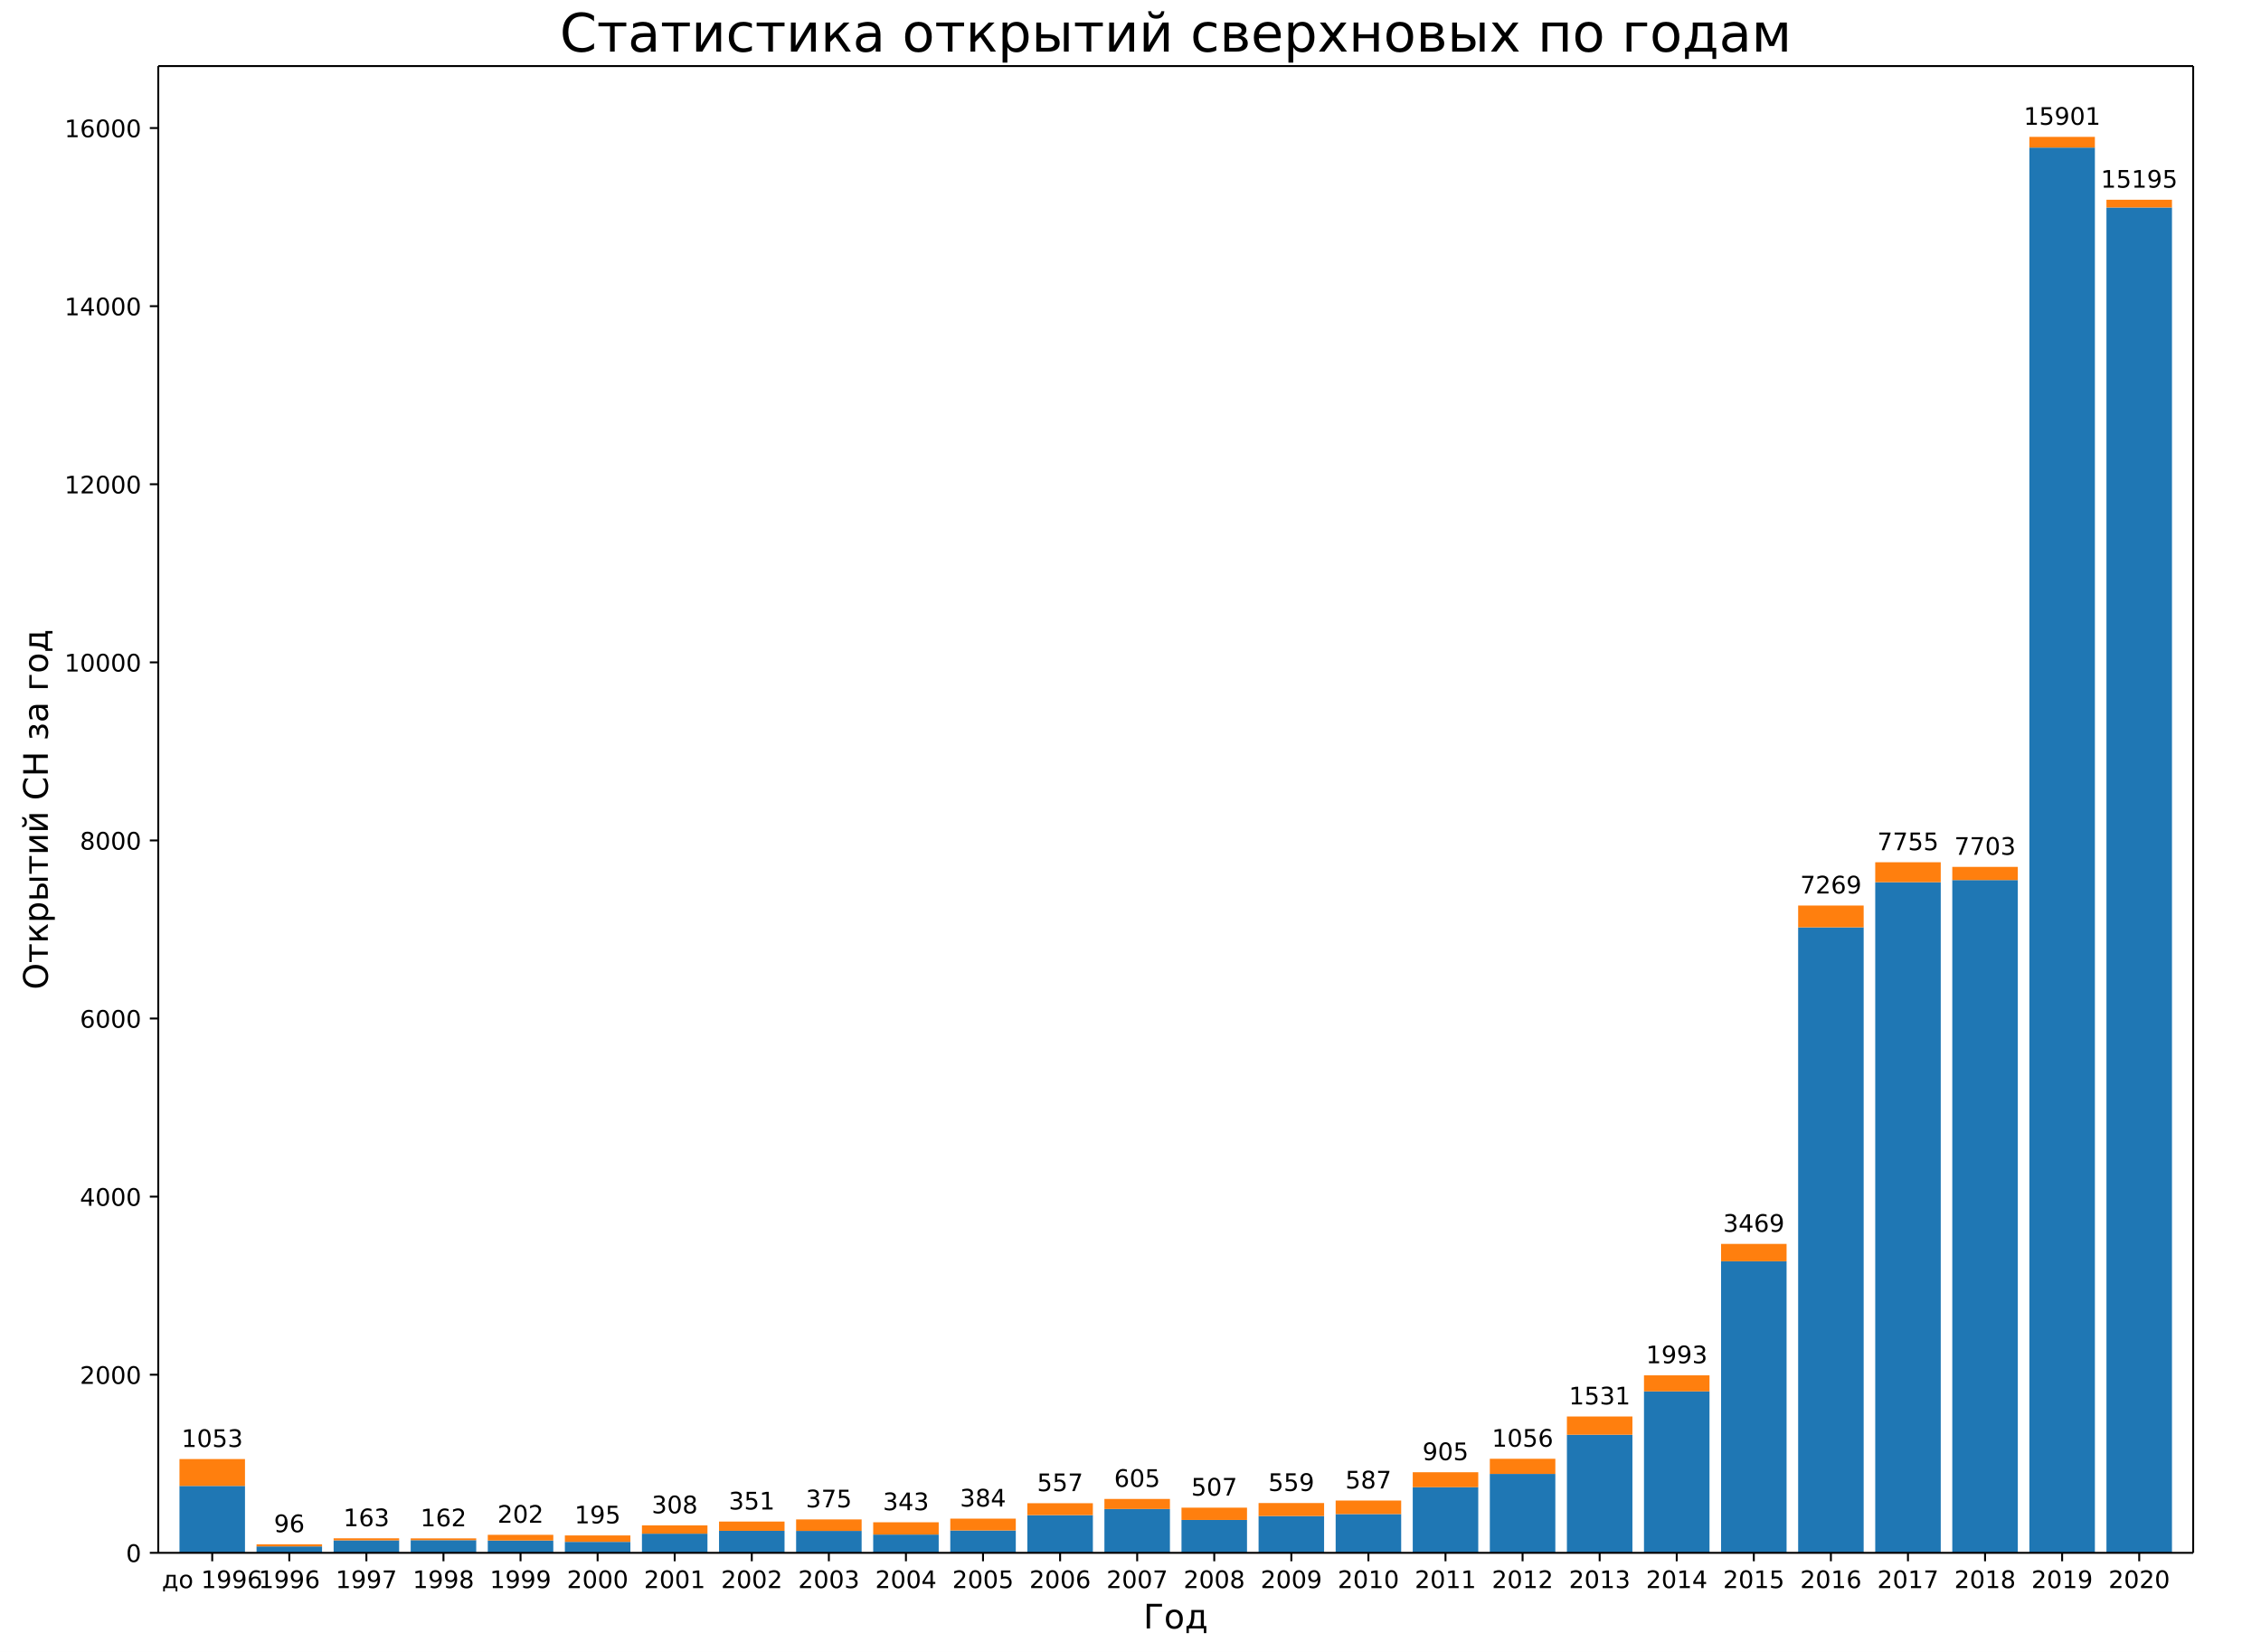
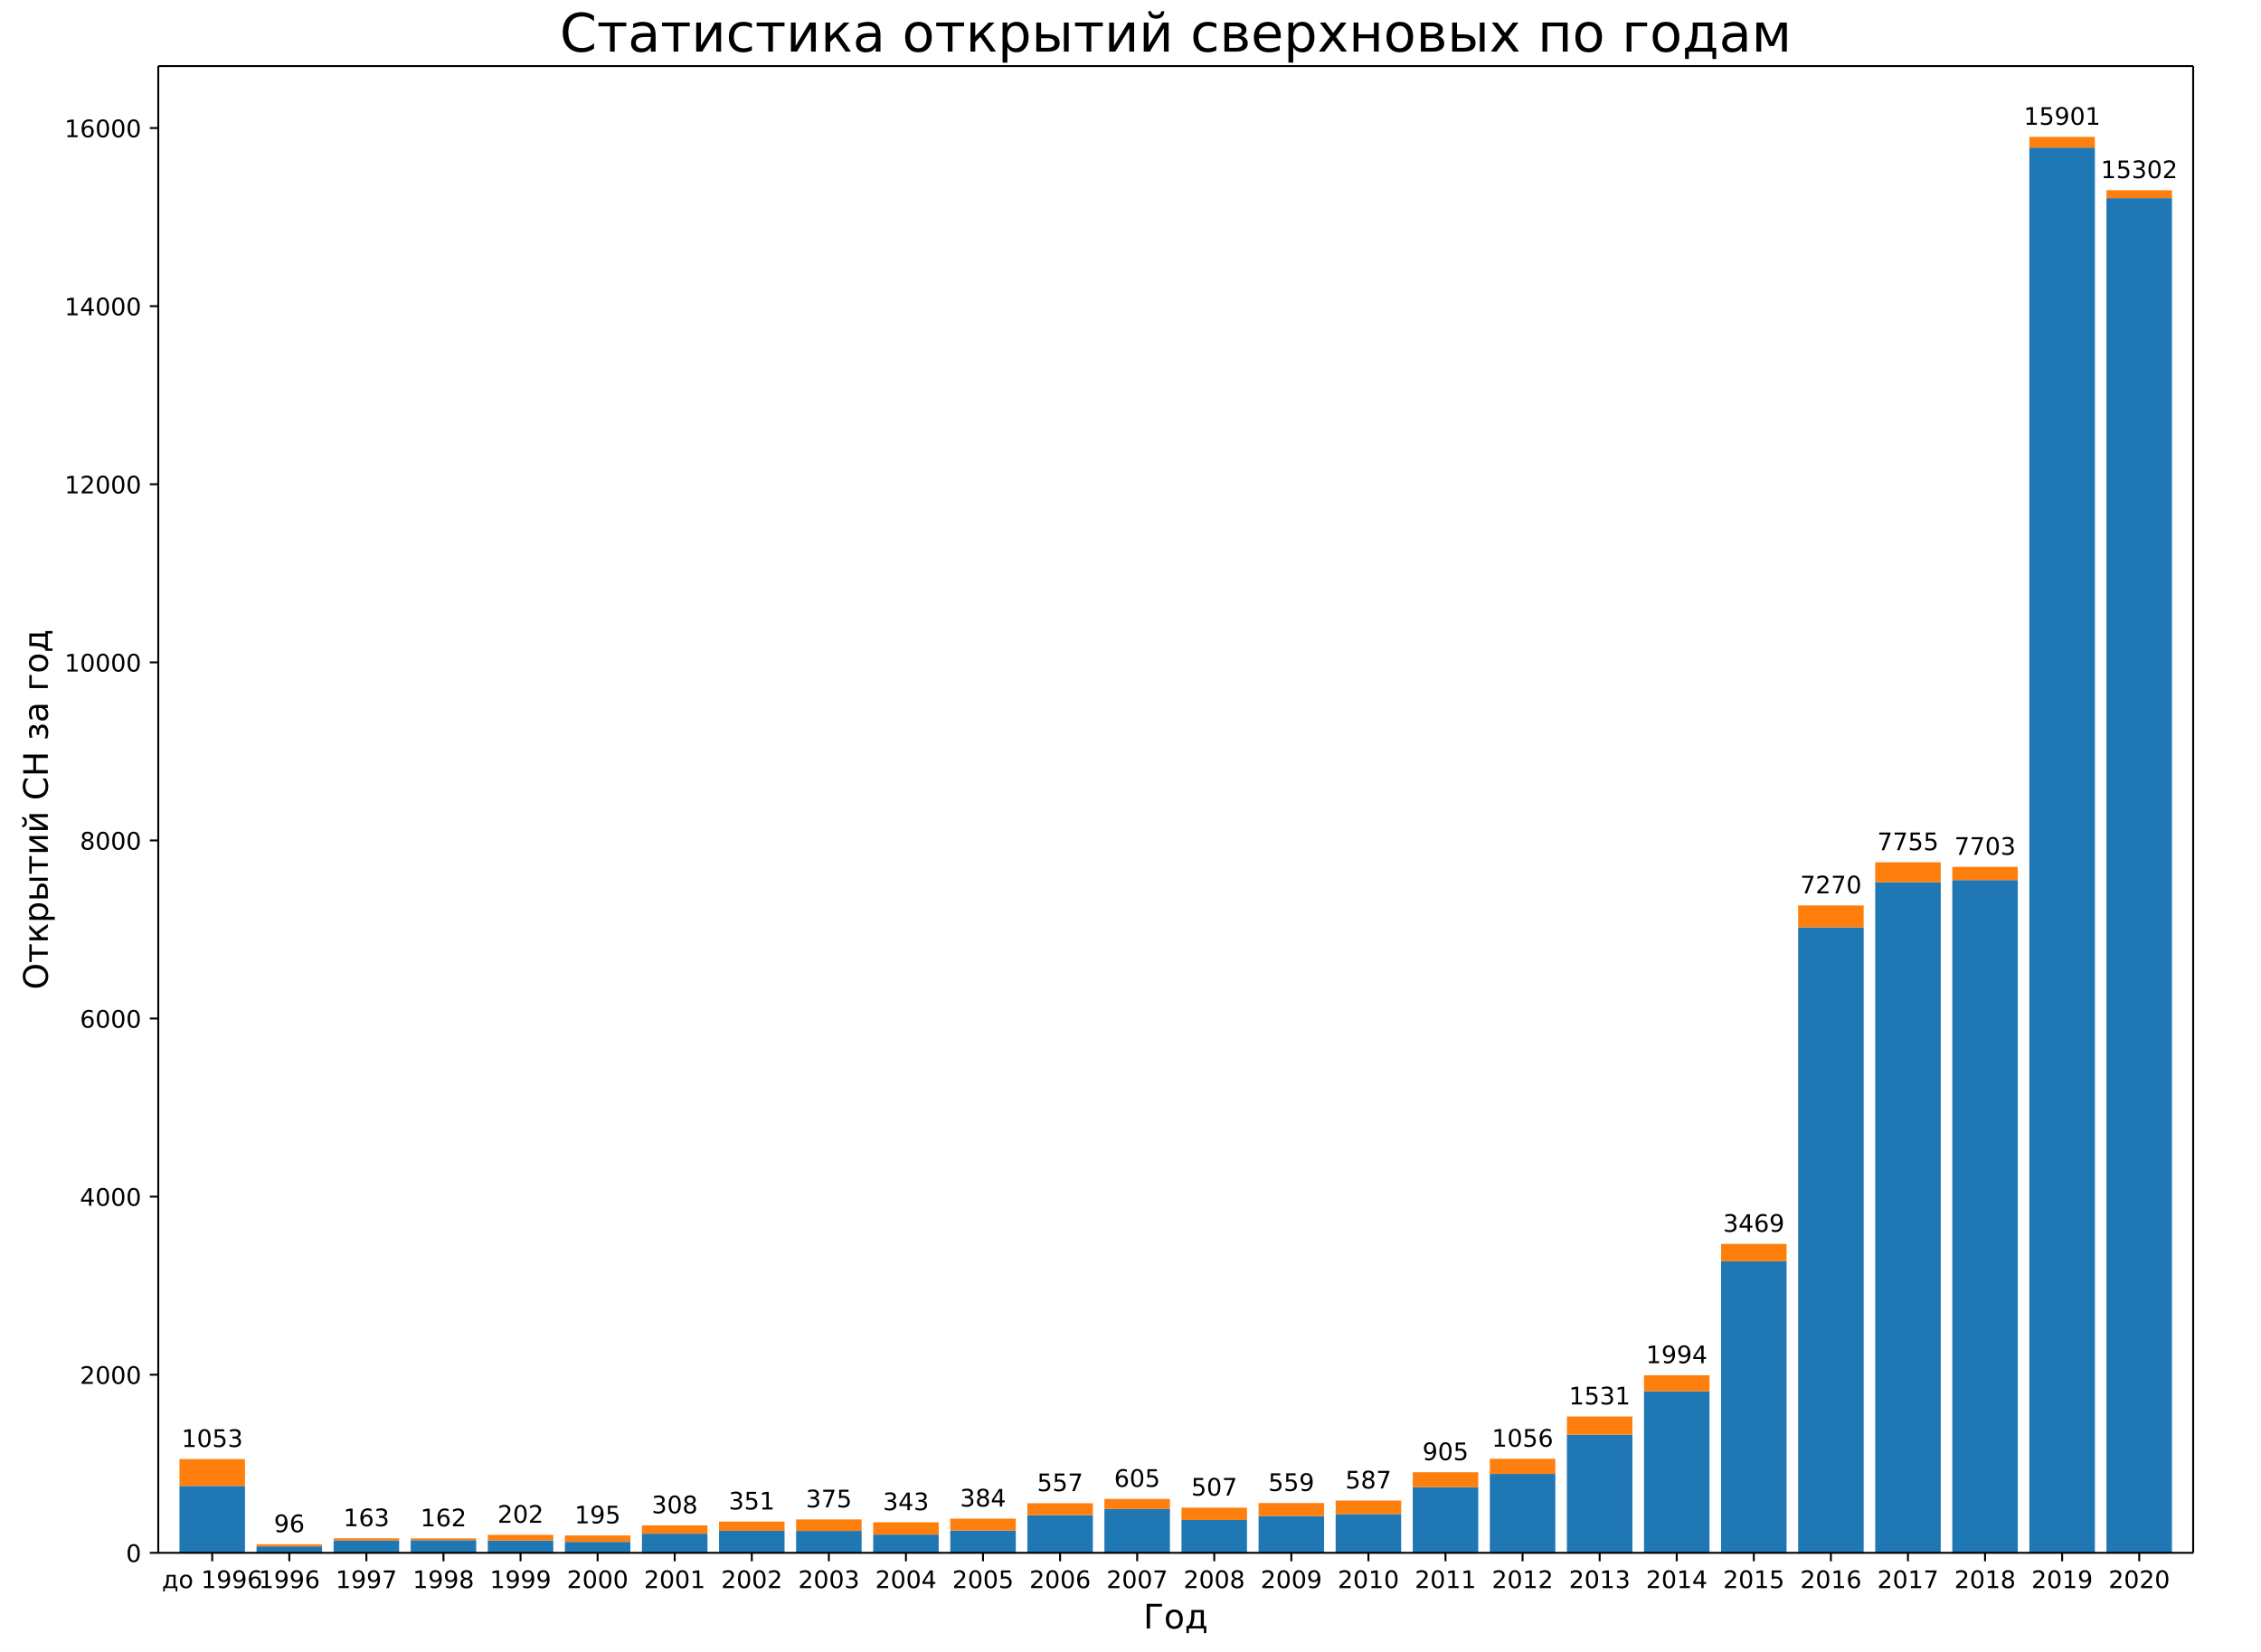
<svg xmlns="http://www.w3.org/2000/svg" xmlns:xlink="http://www.w3.org/1999/xlink" width="936pt" height="684pt" version="1.1" viewBox="0 0 936 684">
  <defs>
    <style type="text/css">*{stroke-linecap:butt;stroke-linejoin:round;}</style>
  </defs>
  <path d="m0 684h936v-684h-936z" fill="#fff" />
  <path d="m65.52 642.96h842.4v-615.6h-842.4z" fill="#fff" />
  <path d="m74.295 642.96h27.123v-27.69h-27.123z" clip-path="url(#a)" fill="#1f77b4" />
  <path d="m106.2 642.96h27.123v-2.655h-27.123z" clip-path="url(#a)" fill="#1f77b4" />
  <path d="m138.11 642.96h27.123v-5.162h-27.123z" clip-path="url(#a)" fill="#1f77b4" />
  <path d="m170.02 642.96h27.123v-5.236h-27.123z" clip-path="url(#a)" fill="#1f77b4" />
  <path d="m201.93 642.96h27.123v-5.088h-27.123z" clip-path="url(#a)" fill="#1f77b4" />
  <path d="m233.84 642.96h27.123v-4.535h-27.123z" clip-path="url(#a)" fill="#1f77b4" />
  <path d="m265.75 642.96h27.123v-7.927h-27.123z" clip-path="url(#a)" fill="#1f77b4" />
  <path d="m297.66 642.96h27.123v-9.107h-27.123z" clip-path="url(#a)" fill="#1f77b4" />
  <path d="m329.57 642.96h27.123v-9.07h-27.123z" clip-path="url(#a)" fill="#1f77b4" />
  <path d="m361.48 642.96h27.123v-7.559h-27.123z" clip-path="url(#a)" fill="#1f77b4" />
  <path d="m393.39 642.96h27.123v-9.255h-27.123z" clip-path="url(#a)" fill="#1f77b4" />
  <path d="m425.3 642.96h27.123v-15.596h-27.123z" clip-path="url(#a)" fill="#1f77b4" />
  <path d="m457.2 642.96h27.123v-18.141h-27.123z" clip-path="url(#a)" fill="#1f77b4" />
  <path d="m489.11 642.96h27.123v-13.605h-27.123z" clip-path="url(#a)" fill="#1f77b4" />
  <path d="m521.02 642.96h27.123v-15.228h-27.123z" clip-path="url(#a)" fill="#1f77b4" />
  <path d="m552.93 642.96h27.123v-16.039h-27.123z" clip-path="url(#a)" fill="#1f77b4" />
  <path d="m584.84 642.96h27.123v-27.174h-27.123z" clip-path="url(#a)" fill="#1f77b4" />
  <path d="m616.75 642.96h27.123v-32.668h-27.123z" clip-path="url(#a)" fill="#1f77b4" />
  <path d="m648.66 642.96h27.123v-48.891h-27.123z" clip-path="url(#a)" fill="#1f77b4" />
  <path d="m680.57 642.96h27.123v-66.847h-27.123z" clip-path="url(#a)" fill="#1f77b4" />
  <path d="m712.48 642.96h27.123v-120.72h-27.123z" clip-path="url(#a)" fill="#1f77b4" />
  <path d="m744.39 642.96h27.123v-258.98h-27.123z" clip-path="url(#a)" fill="#1f77b4" />
  <path d="m776.3 642.96h27.123v-277.68h-27.123z" clip-path="url(#a)" fill="#1f77b4" />
  <path d="m808.2 642.96h27.123v-278.56h-27.123z" clip-path="url(#a)" fill="#1f77b4" />
  <path d="m840.11 642.96h27.123v-581.86h-27.123z" clip-path="url(#a)" fill="#1f77b4" />
-   <path d="m872.02 642.96h27.123v-557.05h-27.123z" clip-path="url(#a)" fill="#1f77b4" />
+   <path d="m872.02 642.96h27.123v-560.92h-27.123z" clip-path="url(#a)" fill="#1f77b4" />
  <path d="m74.295 615.27h27.123v-11.135h-27.123z" clip-path="url(#a)" fill="#ff7f0e" />
  <path d="m106.2 640.31h27.123v-0.885h-27.123z" clip-path="url(#a)" fill="#ff7f0e" />
  <path d="m138.11 637.8h27.123v-0.848h-27.123z" clip-path="url(#a)" fill="#ff7f0e" />
  <path d="m170.02 637.72h27.123v-0.737h-27.123z" clip-path="url(#a)" fill="#ff7f0e" />
  <path d="m201.93 637.87h27.123v-2.36h-27.123z" clip-path="url(#a)" fill="#ff7f0e" />
  <path d="m233.84 638.42h27.123v-2.655h-27.123z" clip-path="url(#a)" fill="#ff7f0e" />
  <path d="m265.75 635.03h27.123v-3.429h-27.123z" clip-path="url(#a)" fill="#ff7f0e" />
  <path d="m297.66 633.85h27.123v-3.835h-27.123z" clip-path="url(#a)" fill="#ff7f0e" />
  <path d="m329.57 633.89h27.123v-4.756h-27.123z" clip-path="url(#a)" fill="#ff7f0e" />
  <path d="m361.48 635.4h27.123v-5.088h-27.123z" clip-path="url(#a)" fill="#ff7f0e" />
  <path d="m393.39 633.71h27.123v-4.904h-27.123z" clip-path="url(#a)" fill="#ff7f0e" />
  <path d="m425.3 627.36h27.123v-4.941h-27.123z" clip-path="url(#a)" fill="#ff7f0e" />
  <path d="m457.2 624.82h27.123v-4.166h-27.123z" clip-path="url(#a)" fill="#ff7f0e" />
  <path d="m489.11 629.35h27.123v-5.088h-27.123z" clip-path="url(#a)" fill="#ff7f0e" />
  <path d="m521.02 627.73h27.123v-5.383h-27.123z" clip-path="url(#a)" fill="#ff7f0e" />
  <path d="m552.93 626.92h27.123v-5.604h-27.123z" clip-path="url(#a)" fill="#ff7f0e" />
  <path d="m584.84 615.79h27.123v-6.194h-27.123z" clip-path="url(#a)" fill="#ff7f0e" />
  <path d="m616.75 610.29h27.123v-6.268h-27.123z" clip-path="url(#a)" fill="#ff7f0e" />
  <path d="m648.66 594.07h27.123v-7.559h-27.123z" clip-path="url(#a)" fill="#ff7f0e" />
-   <path d="m680.57 576.11h27.123v-6.637h-27.123z" clip-path="url(#a)" fill="#ff7f0e" />
+   <path d="m680.57 576.11h27.123v-6.674h-27.123z" clip-path="url(#a)" fill="#ff7f0e" />
  <path d="m712.48 522.24h27.123v-7.19h-27.123z" clip-path="url(#a)" fill="#ff7f0e" />
-   <path d="m744.39 383.98h27.123v-9.033h-27.123z" clip-path="url(#a)" fill="#ff7f0e" />
+   <path d="m744.39 383.98h27.123v-9.07h-27.123z" clip-path="url(#a)" fill="#ff7f0e" />
  <path d="m776.3 365.28h27.123v-8.259h-27.123z" clip-path="url(#a)" fill="#ff7f0e" />
  <path d="m808.2 364.4h27.123v-5.457h-27.123z" clip-path="url(#a)" fill="#ff7f0e" />
  <path d="m840.11 61.099h27.123v-4.425h-27.123z" clip-path="url(#a)" fill="#ff7f0e" />
-   <path d="m872.02 85.913h27.123v-3.208h-27.123z" clip-path="url(#a)" fill="#ff7f0e" />
+   <path d="m872.02 82.042h27.123v-3.281h-27.123z" clip-path="url(#a)" fill="#ff7f0e" />
  <defs>
    <path id="b" d="m0 0v3.5" stroke="#000" stroke-width=".8" />
  </defs>
  <use x="87.856" y="642.96" stroke="#000000" stroke-width=".8" xlink:href="#b" />
  <text transform="rotate(-0 87.856 657.56)" x="87.856" y="657.558" font-family="DejaVu Sans" font-size="10px" text-anchor="middle">до 1996</text>
  <use x="119.765" y="642.96" stroke="#000000" stroke-width=".8" xlink:href="#b" />
  <text transform="rotate(-0 119.77 657.56)" x="119.765" y="657.558" font-family="DejaVu Sans" font-size="10px" text-anchor="middle">1996</text>
  <use x="151.675" y="642.96" stroke="#000000" stroke-width=".8" xlink:href="#b" />
  <text transform="rotate(-0 151.67 657.56)" x="151.675" y="657.558" font-family="DejaVu Sans" font-size="10px" text-anchor="middle">1997</text>
  <use x="183.584" y="642.96" stroke="#000000" stroke-width=".8" xlink:href="#b" />
  <text transform="rotate(-0 183.58 657.56)" x="183.584" y="657.558" font-family="DejaVu Sans" font-size="10px" text-anchor="middle">1998</text>
  <use x="215.493" y="642.96" stroke="#000000" stroke-width=".8" xlink:href="#b" />
  <text transform="rotate(-0 215.49 657.56)" x="215.493" y="657.558" font-family="DejaVu Sans" font-size="10px" text-anchor="middle">1999</text>
  <use x="247.402" y="642.96" stroke="#000000" stroke-width=".8" xlink:href="#b" />
  <text transform="rotate(-0 247.4 657.56)" x="247.402" y="657.558" font-family="DejaVu Sans" font-size="10px" text-anchor="middle">2000</text>
  <use x="279.311" y="642.96" stroke="#000000" stroke-width=".8" xlink:href="#b" />
  <text transform="rotate(-0 279.31 657.56)" x="279.311" y="657.558" font-family="DejaVu Sans" font-size="10px" text-anchor="middle">2001</text>
  <use x="311.22" y="642.96" stroke="#000000" stroke-width=".8" xlink:href="#b" />
  <text transform="rotate(-0 311.22 657.56)" x="311.22" y="657.558" font-family="DejaVu Sans" font-size="10px" text-anchor="middle">2002</text>
  <use x="343.129" y="642.96" stroke="#000000" stroke-width=".8" xlink:href="#b" />
  <text transform="rotate(-0 343.13 657.56)" x="343.129" y="657.558" font-family="DejaVu Sans" font-size="10px" text-anchor="middle">2003</text>
  <use x="375.038" y="642.96" stroke="#000000" stroke-width=".8" xlink:href="#b" />
  <text transform="rotate(-0 375.04 657.56)" x="375.038" y="657.558" font-family="DejaVu Sans" font-size="10px" text-anchor="middle">2004</text>
  <use x="406.947" y="642.96" stroke="#000000" stroke-width=".8" xlink:href="#b" />
  <text transform="rotate(-0 406.95 657.56)" x="406.947" y="657.558" font-family="DejaVu Sans" font-size="10px" text-anchor="middle">2005</text>
  <use x="438.856" y="642.96" stroke="#000000" stroke-width=".8" xlink:href="#b" />
  <text transform="rotate(-0 438.86 657.56)" x="438.856" y="657.558" font-family="DejaVu Sans" font-size="10px" text-anchor="middle">2006</text>
  <use x="470.765" y="642.96" stroke="#000000" stroke-width=".8" xlink:href="#b" />
  <text transform="rotate(-0 470.77 657.56)" x="470.765" y="657.558" font-family="DejaVu Sans" font-size="10px" text-anchor="middle">2007</text>
  <use x="502.675" y="642.96" stroke="#000000" stroke-width=".8" xlink:href="#b" />
  <text transform="rotate(-0 502.67 657.56)" x="502.675" y="657.558" font-family="DejaVu Sans" font-size="10px" text-anchor="middle">2008</text>
  <use x="534.584" y="642.96" stroke="#000000" stroke-width=".8" xlink:href="#b" />
  <text transform="rotate(-0 534.58 657.56)" x="534.584" y="657.558" font-family="DejaVu Sans" font-size="10px" text-anchor="middle">2009</text>
  <use x="566.493" y="642.96" stroke="#000000" stroke-width=".8" xlink:href="#b" />
  <text transform="rotate(-0 566.49 657.56)" x="566.493" y="657.558" font-family="DejaVu Sans" font-size="10px" text-anchor="middle">2010</text>
  <use x="598.402" y="642.96" stroke="#000000" stroke-width=".8" xlink:href="#b" />
  <text transform="rotate(-0 598.4 657.56)" x="598.402" y="657.558" font-family="DejaVu Sans" font-size="10px" text-anchor="middle">2011</text>
  <use x="630.311" y="642.96" stroke="#000000" stroke-width=".8" xlink:href="#b" />
  <text transform="rotate(-0 630.31 657.56)" x="630.311" y="657.558" font-family="DejaVu Sans" font-size="10px" text-anchor="middle">2012</text>
  <use x="662.22" y="642.96" stroke="#000000" stroke-width=".8" xlink:href="#b" />
  <text transform="rotate(-0 662.22 657.56)" x="662.22" y="657.558" font-family="DejaVu Sans" font-size="10px" text-anchor="middle">2013</text>
  <use x="694.129" y="642.96" stroke="#000000" stroke-width=".8" xlink:href="#b" />
  <text transform="rotate(-0 694.13 657.56)" x="694.129" y="657.558" font-family="DejaVu Sans" font-size="10px" text-anchor="middle">2014</text>
  <use x="726.038" y="642.96" stroke="#000000" stroke-width=".8" xlink:href="#b" />
  <text transform="rotate(-0 726.04 657.56)" x="726.038" y="657.558" font-family="DejaVu Sans" font-size="10px" text-anchor="middle">2015</text>
  <use x="757.947" y="642.96" stroke="#000000" stroke-width=".8" xlink:href="#b" />
  <text transform="rotate(-0 757.95 657.56)" x="757.947" y="657.558" font-family="DejaVu Sans" font-size="10px" text-anchor="middle">2016</text>
  <use x="789.856" y="642.96" stroke="#000000" stroke-width=".8" xlink:href="#b" />
  <text transform="rotate(-0 789.86 657.56)" x="789.856" y="657.558" font-family="DejaVu Sans" font-size="10px" text-anchor="middle">2017</text>
  <use x="821.765" y="642.96" stroke="#000000" stroke-width=".8" xlink:href="#b" />
  <text transform="rotate(-0 821.77 657.56)" x="821.765" y="657.558" font-family="DejaVu Sans" font-size="10px" text-anchor="middle">2018</text>
  <use x="853.675" y="642.96" stroke="#000000" stroke-width=".8" xlink:href="#b" />
  <text transform="rotate(-0 853.67 657.56)" x="853.675" y="657.558" font-family="DejaVu Sans" font-size="10px" text-anchor="middle">2019</text>
  <use x="885.584" y="642.96" stroke="#000000" stroke-width=".8" xlink:href="#b" />
  <text transform="rotate(-0 885.58 657.56)" x="885.584" y="657.558" font-family="DejaVu Sans" font-size="10px" text-anchor="middle">2020</text>
  <text transform="rotate(-0 486.72 674.28)" x="486.72" y="674.276" font-family="DejaVu Sans" font-size="14px" text-anchor="middle">Год</text>
  <defs>
    <path id="c" d="m0 0h-3.5" stroke="#000" stroke-width=".8" />
  </defs>
  <use x="65.52" y="642.96" stroke="#000000" stroke-width=".8" xlink:href="#c" />
  <text transform="rotate(-0 58.52 646.76)" x="58.52" y="646.759" font-family="DejaVu Sans" font-size="10px" text-anchor="end">0</text>
  <use x="65.52" y="569.218" stroke="#000000" stroke-width=".8" xlink:href="#c" />
  <text transform="rotate(-0 58.52 573.02)" x="58.52" y="573.017" font-family="DejaVu Sans" font-size="10px" text-anchor="end">2000</text>
  <use x="65.52" y="495.476" stroke="#000000" stroke-width=".8" xlink:href="#c" />
  <text transform="rotate(-0 58.52 499.28)" x="58.52" y="499.275" font-family="DejaVu Sans" font-size="10px" text-anchor="end">4000</text>
  <use x="65.52" y="421.734" stroke="#000000" stroke-width=".8" xlink:href="#c" />
  <text transform="rotate(-0 58.52 425.53)" x="58.52" y="425.533" font-family="DejaVu Sans" font-size="10px" text-anchor="end">6000</text>
  <use x="65.52" y="347.992" stroke="#000000" stroke-width=".8" xlink:href="#c" />
  <text transform="rotate(-0 58.52 351.79)" x="58.52" y="351.791" font-family="DejaVu Sans" font-size="10px" text-anchor="end">8000</text>
  <use x="65.52" y="274.25" stroke="#000000" stroke-width=".8" xlink:href="#c" />
  <text transform="rotate(-0 58.52 278.05)" x="58.52" y="278.049" font-family="DejaVu Sans" font-size="10px" text-anchor="end">10000</text>
  <use x="65.52" y="200.508" stroke="#000000" stroke-width=".8" xlink:href="#c" />
  <text transform="rotate(-0 58.52 204.31)" x="58.52" y="204.307" font-family="DejaVu Sans" font-size="10px" text-anchor="end">12000</text>
  <use x="65.52" y="126.766" stroke="#000000" stroke-width=".8" xlink:href="#c" />
  <text transform="rotate(-0 58.52 130.57)" x="58.52" y="130.565" font-family="DejaVu Sans" font-size="10px" text-anchor="end">14000</text>
  <use x="65.52" y="53.024" stroke="#000000" stroke-width=".8" xlink:href="#c" />
  <text transform="rotate(-0 58.52 56.823)" x="58.52" y="56.823" font-family="DejaVu Sans" font-size="10px" text-anchor="end">16000</text>
  <text transform="rotate(-90 19.796 335.16)" x="19.796" y="335.16" font-family="DejaVu Sans" font-size="14px" text-anchor="middle">Открытий СН за год</text>
  <path d="m65.52 642.96v-615.6" fill="none" stroke="#000" stroke-linecap="square" stroke-width=".8" />
  <path d="m907.92 642.96v-615.6" fill="none" stroke="#000" stroke-linecap="square" stroke-width=".8" />
  <path d="m65.52 642.96h842.4" fill="none" stroke="#000" stroke-linecap="square" stroke-width=".8" />
  <path d="m65.52 27.36h842.4" fill="none" stroke="#000" stroke-linecap="square" stroke-width=".8" />
  <text transform="rotate(-0 87.856 599.13)" x="87.856" y="599.135" font-family="DejaVu Sans" font-size="10px" text-anchor="middle">1053</text>
  <text transform="rotate(-0 119.77 634.42)" x="119.765" y="634.42" font-family="DejaVu Sans" font-size="10px" text-anchor="middle">96</text>
  <text transform="rotate(-0 151.67 631.95)" x="151.675" y="631.95" font-family="DejaVu Sans" font-size="10px" text-anchor="middle">163</text>
  <text transform="rotate(-0 183.58 631.99)" x="183.584" y="631.987" font-family="DejaVu Sans" font-size="10px" text-anchor="middle">162</text>
  <text transform="rotate(-0 215.49 630.51)" x="215.493" y="630.512" font-family="DejaVu Sans" font-size="10px" text-anchor="middle">202</text>
  <text transform="rotate(-0 247.4 630.77)" x="247.402" y="630.77" font-family="DejaVu Sans" font-size="10px" text-anchor="middle">195</text>
  <text transform="rotate(-0 279.31 626.6)" x="279.311" y="626.604" font-family="DejaVu Sans" font-size="10px" text-anchor="middle">308</text>
  <text transform="rotate(-0 311.22 625.02)" x="311.22" y="625.018" font-family="DejaVu Sans" font-size="10px" text-anchor="middle">351</text>
  <text transform="rotate(-0 343.13 624.13)" x="343.129" y="624.133" font-family="DejaVu Sans" font-size="10px" text-anchor="middle">375</text>
  <text transform="rotate(-0 375.04 625.31)" x="375.038" y="625.313" font-family="DejaVu Sans" font-size="10px" text-anchor="middle">343</text>
  <text transform="rotate(-0 406.95 623.8)" x="406.947" y="623.802" font-family="DejaVu Sans" font-size="10px" text-anchor="middle">384</text>
  <text transform="rotate(-0 438.86 617.42)" x="438.856" y="617.423" font-family="DejaVu Sans" font-size="10px" text-anchor="middle">557</text>
  <text transform="rotate(-0 470.77 615.65)" x="470.765" y="615.653" font-family="DejaVu Sans" font-size="10px" text-anchor="middle">605</text>
  <text transform="rotate(-0 502.67 619.27)" x="502.675" y="619.266" font-family="DejaVu Sans" font-size="10px" text-anchor="middle">507</text>
  <text transform="rotate(-0 534.58 617.35)" x="534.584" y="617.349" font-family="DejaVu Sans" font-size="10px" text-anchor="middle">559</text>
  <text transform="rotate(-0 566.49 616.32)" x="566.493" y="616.317" font-family="DejaVu Sans" font-size="10px" text-anchor="middle">587</text>
  <text transform="rotate(-0 598.4 604.59)" x="598.402" y="604.592" font-family="DejaVu Sans" font-size="10px" text-anchor="middle">905</text>
  <text transform="rotate(-0 630.31 599.02)" x="630.311" y="599.024" font-family="DejaVu Sans" font-size="10px" text-anchor="middle">1056</text>
  <text transform="rotate(-0 662.22 581.51)" x="662.22" y="581.511" font-family="DejaVu Sans" font-size="10px" text-anchor="middle">1531</text>
-   <text transform="rotate(-0 694.13 564.48)" x="694.129" y="564.476" font-family="DejaVu Sans" font-size="10px" text-anchor="middle">1993</text>
+   <text transform="rotate(-0 694.13 564.44)" x="694.129" y="564.439" font-family="DejaVu Sans" font-size="10px" text-anchor="middle">1994</text>
  <text transform="rotate(-0 726.04 510.05)" x="726.038" y="510.055" font-family="DejaVu Sans" font-size="10px" text-anchor="middle">3469</text>
-   <text transform="rotate(-0 757.95 369.94)" x="757.947" y="369.945" font-family="DejaVu Sans" font-size="10px" text-anchor="middle">7269</text>
+   <text transform="rotate(-0 757.95 369.91)" x="757.947" y="369.908" font-family="DejaVu Sans" font-size="10px" text-anchor="middle">7270</text>
  <text transform="rotate(-0 789.86 352.03)" x="789.856" y="352.025" font-family="DejaVu Sans" font-size="10px" text-anchor="middle">7755</text>
  <text transform="rotate(-0 821.77 353.94)" x="821.765" y="353.943" font-family="DejaVu Sans" font-size="10px" text-anchor="middle">7703</text>
  <text transform="rotate(-0 853.67 51.674)" x="853.675" y="51.674" font-family="DejaVu Sans" font-size="10px" text-anchor="middle">15901</text>
-   <text transform="rotate(-0 885.58 77.705)" x="885.584" y="77.705" font-family="DejaVu Sans" font-size="10px" text-anchor="middle">15195</text>
+   <text transform="rotate(-0 885.58 73.76)" x="885.584" y="73.76" font-family="DejaVu Sans" font-size="10px" text-anchor="middle">15302</text>
  <text transform="rotate(-0 486.72 21.36)" x="486.72" y="21.36" font-family="DejaVu Sans" font-size="22px" text-anchor="middle">Статистика открытий сверхновых по годам</text>
  <defs>
    <clipPath id="a">
      <rect x="65.52" y="27.36" width="842.4" height="615.6" />
    </clipPath>
  </defs>
</svg>
